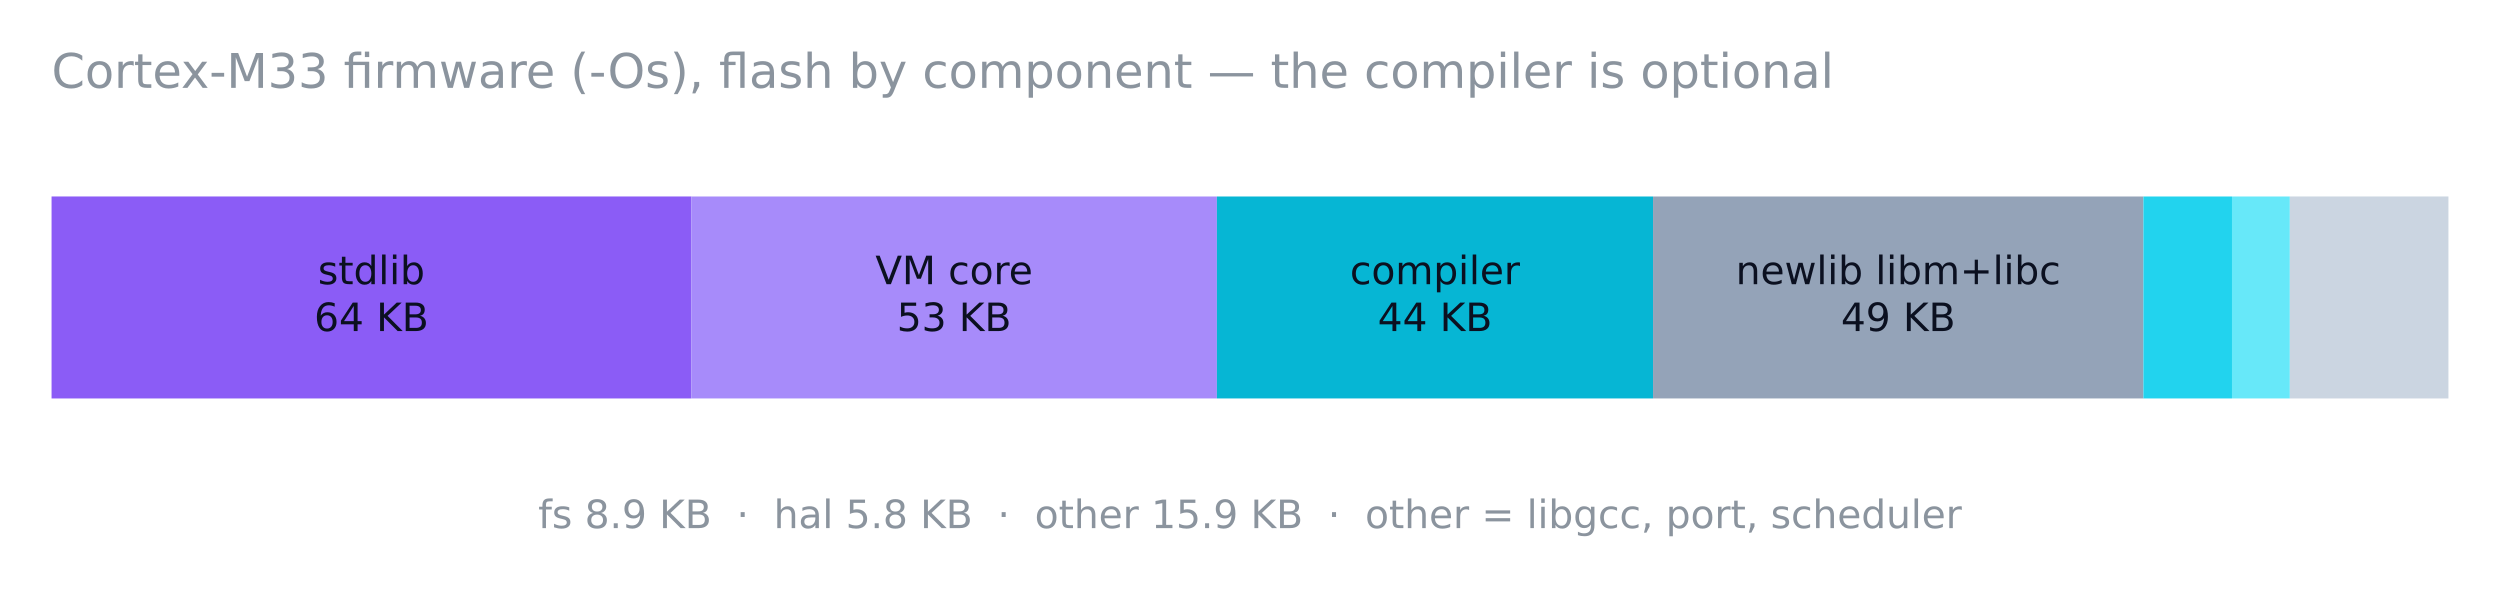
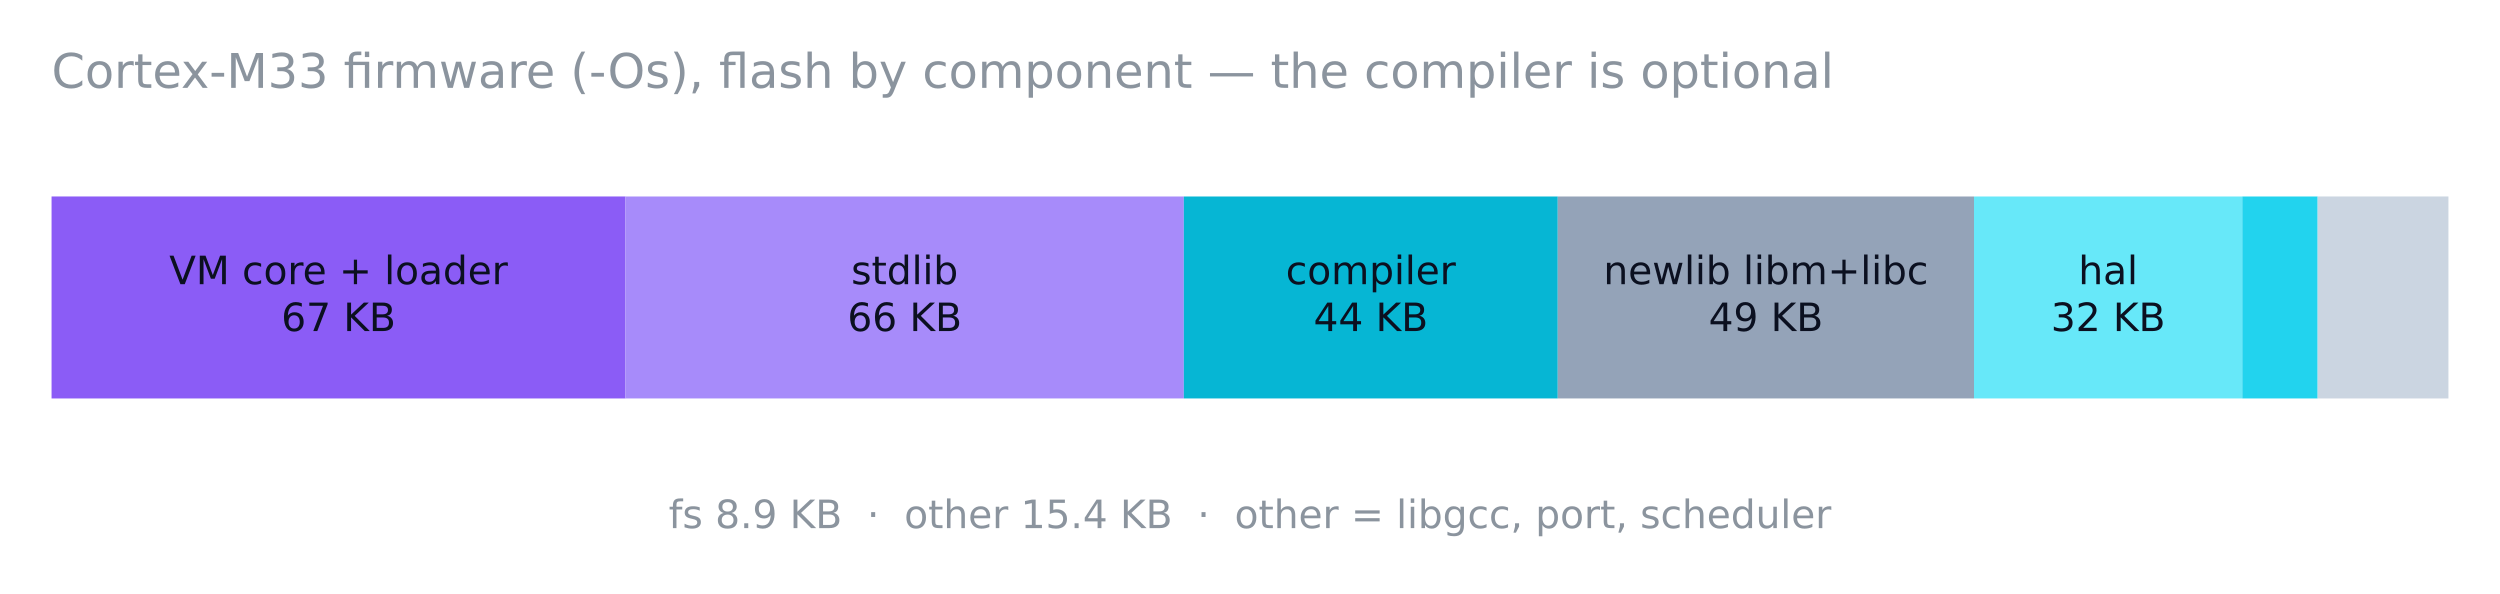
<svg xmlns="http://www.w3.org/2000/svg" xmlns:xlink="http://www.w3.org/1999/xlink" width="576pt" height="136.8pt" viewBox="0 0 576 136.8" version="1.1">
  <defs>
    <style type="text/css">*{stroke-linejoin: round; stroke-linecap: butt}</style>
  </defs>
  <g id="figure_1">
    <g id="patch_1">
      <path d="M 0 136.8  L 576 136.8  L 576 0  L 0 0  L 0 136.8  z " style="fill: none" />
    </g>
    <g id="axes_1">
      <g id="patch_2">
        <path d="M 11.88 110.838  L 564.12 110.838  L 564.12 26.237  L 11.88 26.237  L 11.88 110.838  z " style="fill: none" />
      </g>
      <g id="patch_3">
-         <path d="M 11.88 91.803  L 159.266 91.803  L 159.266 45.273  L 11.88 45.273  z " clip-path="url(#p4c2d3349c6)" style="fill: #8b5cf6" />
+         <path d="M 11.88 91.803  L 144.115 91.803  L 144.115 45.273  L 11.88 45.273  z " clip-path="url(#p2197cba59b)" style="fill: #8b5cf6" />
      </g>
      <g id="patch_4">
-         <path d="M 159.266 91.803  L 280.374 91.803  L 280.374 45.273  L 159.266 45.273  z " clip-path="url(#p4c2d3349c6)" style="fill: #a78bfa" />
+         <path d="M 144.115 91.803  L 272.755 91.803  L 272.755 45.273  L 144.115 45.273  z " clip-path="url(#p2197cba59b)" style="fill: #a78bfa" />
      </g>
      <g id="patch_5">
-         <path d="M 280.374 91.803  L 380.858 91.803  L 380.858 45.273  L 280.374 45.273  z " clip-path="url(#p4c2d3349c6)" style="fill: #06b6d4" />
+         <path d="M 272.755 91.803  L 358.911 91.803  L 358.911 45.273  L 272.755 45.273  z " clip-path="url(#p2197cba59b)" style="fill: #06b6d4" />
      </g>
      <g id="patch_6">
-         <path d="M 380.858 91.803  L 493.838 91.803  L 493.838 45.273  L 380.858 45.273  z " clip-path="url(#p4c2d3349c6)" style="fill: #94a3b8" />
+         <path d="M 358.911 91.803  L 454.809 91.803  L 454.809 45.273  L 358.911 45.273  z " clip-path="url(#p2197cba59b)" style="fill: #94a3b8" />
      </g>
      <g id="patch_7">
-         <path d="M 493.838 91.803  L 514.25 91.803  L 514.25 45.273  L 493.838 45.273  z " clip-path="url(#p4c2d3349c6)" style="fill: #22d3ee" />
+         <path d="M 454.809 91.803  L 516.621 91.803  L 516.621 45.273  L 454.809 45.273  z " clip-path="url(#p2197cba59b)" style="fill: #67e8f9" />
      </g>
      <g id="patch_8">
-         <path d="M 514.25 91.803  L 527.582 91.803  L 527.582 45.273  L 514.25 45.273  z " clip-path="url(#p4c2d3349c6)" style="fill: #67e8f9" />
+         <path d="M 516.621 91.803  L 533.988 91.803  L 533.988 45.273  L 516.621 45.273  z " clip-path="url(#p2197cba59b)" style="fill: #22d3ee" />
      </g>
      <g id="patch_9">
-         <path d="M 527.582 91.803  L 564.12 91.803  L 564.12 45.273  L 527.582 45.273  z " clip-path="url(#p4c2d3349c6)" style="fill: #cbd5e1" />
+         <path d="M 533.988 91.803  L 564.12 91.803  L 564.12 45.273  L 533.988 45.273  z " clip-path="url(#p2197cba59b)" style="fill: #cbd5e1" />
      </g>
      <g id="matplotlib.axis_1">
        <g id="text_1">
-           <g style="fill: #8b949e" transform="translate(123.9989 121.6765) scale(0.09 -0.09)">
+           <g style="fill: #8b949e" transform="translate(154.0645 121.6765) scale(0.09 -0.09)">
            <defs>
              <path id="DejaVuSans-49" d="M 2375 4863  L 2375 4384  L 1825 4384  Q 1516 4384 1395 4259  Q 1275 4134 1275 3809  L 1275 3500  L 2222 3500  L 2222 3053  L 1275 3053  L 1275 0  L 697 0  L 697 3053  L 147 3053  L 147 3500  L 697 3500  L 697 3744  Q 697 4328 969 4595  Q 1241 4863 1831 4863  L 2375 4863  z " transform="scale(0.015625)" />
              <path id="DejaVuSans-56" d="M 2834 3397  L 2834 2853  Q 2591 2978 2328 3040  Q 2066 3103 1784 3103  Q 1356 3103 1142 2972  Q 928 2841 928 2578  Q 928 2378 1081 2264  Q 1234 2150 1697 2047  L 1894 2003  Q 2506 1872 2764 1633  Q 3022 1394 3022 966  Q 3022 478 2636 193  Q 2250 -91 1575 -91  Q 1294 -91 989 -36  Q 684 19 347 128  L 347 722  Q 666 556 975 473  Q 1284 391 1588 391  Q 1994 391 2212 530  Q 2431 669 2431 922  Q 2431 1156 2273 1281  Q 2116 1406 1581 1522  L 1381 1569  Q 847 1681 609 1914  Q 372 2147 372 2553  Q 372 3047 722 3315  Q 1072 3584 1716 3584  Q 2034 3584 2315 3537  Q 2597 3491 2834 3397  z " transform="scale(0.015625)" />
              <path id="DejaVuSans-3" transform="scale(0.015625)" />
              <path id="DejaVuSans-1b" d="M 2034 2216  Q 1584 2216 1326 1975  Q 1069 1734 1069 1313  Q 1069 891 1326 650  Q 1584 409 2034 409  Q 2484 409 2743 651  Q 3003 894 3003 1313  Q 3003 1734 2745 1975  Q 2488 2216 2034 2216  z M 1403 2484  Q 997 2584 770 2862  Q 544 3141 544 3541  Q 544 4100 942 4425  Q 1341 4750 2034 4750  Q 2731 4750 3128 4425  Q 3525 4100 3525 3541  Q 3525 3141 3298 2862  Q 3072 2584 2669 2484  Q 3125 2378 3379 2068  Q 3634 1759 3634 1313  Q 3634 634 3220 271  Q 2806 -91 2034 -91  Q 1263 -91 848 271  Q 434 634 434 1313  Q 434 1759 690 2068  Q 947 2378 1403 2484  z M 1172 3481  Q 1172 3119 1398 2916  Q 1625 2713 2034 2713  Q 2441 2713 2670 2916  Q 2900 3119 2900 3481  Q 2900 3844 2670 4047  Q 2441 4250 2034 4250  Q 1625 4250 1398 4047  Q 1172 3844 1172 3481  z " transform="scale(0.015625)" />
              <path id="DejaVuSans-11" d="M 684 794  L 1344 794  L 1344 0  L 684 0  L 684 794  z " transform="scale(0.015625)" />
              <path id="DejaVuSans-1c" d="M 703 97  L 703 672  Q 941 559 1184 500  Q 1428 441 1663 441  Q 2288 441 2617 861  Q 2947 1281 2994 2138  Q 2813 1869 2534 1725  Q 2256 1581 1919 1581  Q 1219 1581 811 2004  Q 403 2428 403 3163  Q 403 3881 828 4315  Q 1253 4750 1959 4750  Q 2769 4750 3195 4129  Q 3622 3509 3622 2328  Q 3622 1225 3098 567  Q 2575 -91 1691 -91  Q 1453 -91 1209 -44  Q 966 3 703 97  z M 1959 2075  Q 2384 2075 2632 2365  Q 2881 2656 2881 3163  Q 2881 3666 2632 3958  Q 2384 4250 1959 4250  Q 1534 4250 1286 3958  Q 1038 3666 1038 3163  Q 1038 2656 1286 2365  Q 1534 2075 1959 2075  z " transform="scale(0.015625)" />
              <path id="DejaVuSans-2e" d="M 628 4666  L 1259 4666  L 1259 2694  L 3353 4666  L 4166 4666  L 1850 2491  L 4331 0  L 3500 0  L 1259 2247  L 1259 0  L 628 0  L 628 4666  z " transform="scale(0.015625)" />
              <path id="DejaVuSans-25" d="M 1259 2228  L 1259 519  L 2272 519  Q 2781 519 3026 730  Q 3272 941 3272 1375  Q 3272 1813 3026 2020  Q 2781 2228 2272 2228  L 1259 2228  z M 1259 4147  L 1259 2741  L 2194 2741  Q 2656 2741 2882 2914  Q 3109 3088 3109 3444  Q 3109 3797 2882 3972  Q 2656 4147 2194 4147  L 1259 4147  z M 628 4666  L 2241 4666  Q 2963 4666 3353 4366  Q 3744 4066 3744 3513  Q 3744 3084 3544 2831  Q 3344 2578 2956 2516  Q 3422 2416 3680 2098  Q 3938 1781 3938 1306  Q 3938 681 3513 340  Q 3088 0 2303 0  L 628 0  L 628 4666  z " transform="scale(0.015625)" />
              <path id="DejaVuSans-79" d="M 684 2619  L 1344 2619  L 1344 1825  L 684 1825  L 684 2619  z " transform="scale(0.015625)" />
-               <path id="DejaVuSans-4b" d="M 3513 2113  L 3513 0  L 2938 0  L 2938 2094  Q 2938 2591 2744 2837  Q 2550 3084 2163 3084  Q 1697 3084 1428 2787  Q 1159 2491 1159 1978  L 1159 0  L 581 0  L 581 4863  L 1159 4863  L 1159 2956  Q 1366 3272 1645 3428  Q 1925 3584 2291 3584  Q 2894 3584 3203 3211  Q 3513 2838 3513 2113  z " transform="scale(0.015625)" />
-               <path id="DejaVuSans-44" d="M 2194 1759  Q 1497 1759 1228 1600  Q 959 1441 959 1056  Q 959 750 1161 570  Q 1363 391 1709 391  Q 2188 391 2477 730  Q 2766 1069 2766 1631  L 2766 1759  L 2194 1759  z M 3341 1997  L 3341 0  L 2766 0  L 2766 531  Q 2569 213 2275 61  Q 1981 -91 1556 -91  Q 1019 -91 701 211  Q 384 513 384 1019  Q 384 1609 779 1909  Q 1175 2209 1959 2209  L 2766 2209  L 2766 2266  Q 2766 2663 2505 2880  Q 2244 3097 1772 3097  Q 1472 3097 1187 3025  Q 903 2953 641 2809  L 641 3341  Q 956 3463 1253 3523  Q 1550 3584 1831 3584  Q 2591 3584 2966 3190  Q 3341 2797 3341 1997  z " transform="scale(0.015625)" />
-               <path id="DejaVuSans-4f" d="M 603 4863  L 1178 4863  L 1178 0  L 603 0  L 603 4863  z " transform="scale(0.015625)" />
-               <path id="DejaVuSans-18" d="M 691 4666  L 3169 4666  L 3169 4134  L 1269 4134  L 1269 2991  Q 1406 3038 1543 3061  Q 1681 3084 1819 3084  Q 2600 3084 3056 2656  Q 3513 2228 3513 1497  Q 3513 744 3044 326  Q 2575 -91 1722 -91  Q 1428 -91 1123 -41  Q 819 9 494 109  L 494 744  Q 775 591 1075 516  Q 1375 441 1709 441  Q 2250 441 2565 725  Q 2881 1009 2881 1497  Q 2881 1984 2565 2268  Q 2250 2553 1709 2553  Q 1456 2553 1204 2497  Q 953 2441 691 2322  L 691 4666  z " transform="scale(0.015625)" />
              <path id="DejaVuSans-52" d="M 1959 3097  Q 1497 3097 1228 2736  Q 959 2375 959 1747  Q 959 1119 1226 758  Q 1494 397 1959 397  Q 2419 397 2687 759  Q 2956 1122 2956 1747  Q 2956 2369 2687 2733  Q 2419 3097 1959 3097  z M 1959 3584  Q 2709 3584 3137 3096  Q 3566 2609 3566 1747  Q 3566 888 3137 398  Q 2709 -91 1959 -91  Q 1206 -91 779 398  Q 353 888 353 1747  Q 353 2609 779 3096  Q 1206 3584 1959 3584  z " transform="scale(0.015625)" />
              <path id="DejaVuSans-57" d="M 1172 4494  L 1172 3500  L 2356 3500  L 2356 3053  L 1172 3053  L 1172 1153  Q 1172 725 1289 603  Q 1406 481 1766 481  L 2356 481  L 2356 0  L 1766 0  Q 1100 0 847 248  Q 594 497 594 1153  L 594 3053  L 172 3053  L 172 3500  L 594 3500  L 594 4494  L 1172 4494  z " transform="scale(0.015625)" />
+               <path id="DejaVuSans-4b" d="M 3513 2113  L 3513 0  L 2938 0  L 2938 2094  Q 2938 2591 2744 2837  Q 2550 3084 2163 3084  Q 1697 3084 1428 2787  Q 1159 2491 1159 1978  L 1159 0  L 581 0  L 581 4863  L 1159 4863  L 1159 2956  Q 1366 3272 1645 3428  Q 1925 3584 2291 3584  Q 2894 3584 3203 3211  Q 3513 2838 3513 2113  z " transform="scale(0.015625)" />
              <path id="DejaVuSans-48" d="M 3597 1894  L 3597 1613  L 953 1613  Q 991 1019 1311 708  Q 1631 397 2203 397  Q 2534 397 2845 478  Q 3156 559 3463 722  L 3463 178  Q 3153 47 2828 -22  Q 2503 -91 2169 -91  Q 1331 -91 842 396  Q 353 884 353 1716  Q 353 2575 817 3079  Q 1281 3584 2069 3584  Q 2775 3584 3186 3129  Q 3597 2675 3597 1894  z M 3022 2063  Q 3016 2534 2758 2815  Q 2500 3097 2075 3097  Q 1594 3097 1305 2825  Q 1016 2553 972 2059  L 3022 2063  z " transform="scale(0.015625)" />
              <path id="DejaVuSans-55" d="M 2631 2963  Q 2534 3019 2420 3045  Q 2306 3072 2169 3072  Q 1681 3072 1420 2755  Q 1159 2438 1159 1844  L 1159 0  L 581 0  L 581 3500  L 1159 3500  L 1159 2956  Q 1341 3275 1631 3429  Q 1922 3584 2338 3584  Q 2397 3584 2469 3576  Q 2541 3569 2628 3553  L 2631 2963  z " transform="scale(0.015625)" />
              <path id="DejaVuSans-14" d="M 794 531  L 1825 531  L 1825 4091  L 703 3866  L 703 4441  L 1819 4666  L 2450 4666  L 2450 531  L 3481 531  L 3481 0  L 794 0  L 794 531  z " transform="scale(0.015625)" />
+               <path id="DejaVuSans-18" d="M 691 4666  L 3169 4666  L 3169 4134  L 1269 4134  L 1269 2991  Q 1406 3038 1543 3061  Q 1681 3084 1819 3084  Q 2600 3084 3056 2656  Q 3513 2228 3513 1497  Q 3513 744 3044 326  Q 2575 -91 1722 -91  Q 1428 -91 1123 -41  Q 819 9 494 109  L 494 744  Q 775 591 1075 516  Q 1375 441 1709 441  Q 2250 441 2565 725  Q 2881 1009 2881 1497  Q 2881 1984 2565 2268  Q 2250 2553 1709 2553  Q 1456 2553 1204 2497  Q 953 2441 691 2322  L 691 4666  z " transform="scale(0.015625)" />
+               <path id="DejaVuSans-17" d="M 2419 4116  L 825 1625  L 2419 1625  L 2419 4116  z M 2253 4666  L 3047 4666  L 3047 1625  L 3713 1625  L 3713 1100  L 3047 1100  L 3047 0  L 2419 0  L 2419 1100  L 313 1100  L 313 1709  L 2253 4666  z " transform="scale(0.015625)" />
              <path id="DejaVuSans-20" d="M 678 2906  L 4684 2906  L 4684 2381  L 678 2381  L 678 2906  z M 678 1631  L 4684 1631  L 4684 1100  L 678 1100  L 678 1631  z " transform="scale(0.015625)" />
+               <path id="DejaVuSans-4f" d="M 603 4863  L 1178 4863  L 1178 0  L 603 0  L 603 4863  z " transform="scale(0.015625)" />
              <path id="DejaVuSans-4c" d="M 603 3500  L 1178 3500  L 1178 0  L 603 0  L 603 3500  z M 603 4863  L 1178 4863  L 1178 4134  L 603 4134  L 603 4863  z " transform="scale(0.015625)" />
              <path id="DejaVuSans-45" d="M 3116 1747  Q 3116 2381 2855 2742  Q 2594 3103 2138 3103  Q 1681 3103 1420 2742  Q 1159 2381 1159 1747  Q 1159 1113 1420 752  Q 1681 391 2138 391  Q 2594 391 2855 752  Q 3116 1113 3116 1747  z M 1159 2969  Q 1341 3281 1617 3432  Q 1894 3584 2278 3584  Q 2916 3584 3314 3078  Q 3713 2572 3713 1747  Q 3713 922 3314 415  Q 2916 -91 2278 -91  Q 1894 -91 1617 61  Q 1341 213 1159 525  L 1159 0  L 581 0  L 581 4863  L 1159 4863  L 1159 2969  z " transform="scale(0.015625)" />
              <path id="DejaVuSans-4a" d="M 2906 1791  Q 2906 2416 2648 2759  Q 2391 3103 1925 3103  Q 1463 3103 1205 2759  Q 947 2416 947 1791  Q 947 1169 1205 825  Q 1463 481 1925 481  Q 2391 481 2648 825  Q 2906 1169 2906 1791  z M 3481 434  Q 3481 -459 3084 -895  Q 2688 -1331 1869 -1331  Q 1566 -1331 1297 -1286  Q 1028 -1241 775 -1147  L 775 -588  Q 1028 -725 1275 -790  Q 1522 -856 1778 -856  Q 2344 -856 2625 -561  Q 2906 -266 2906 331  L 2906 616  Q 2728 306 2450 153  Q 2172 0 1784 0  Q 1141 0 747 490  Q 353 981 353 1791  Q 353 2603 747 3093  Q 1141 3584 1784 3584  Q 2172 3584 2450 3431  Q 2728 3278 2906 2969  L 2906 3500  L 3481 3500  L 3481 434  z " transform="scale(0.015625)" />
              <path id="DejaVuSans-46" d="M 3122 3366  L 3122 2828  Q 2878 2963 2633 3030  Q 2388 3097 2138 3097  Q 1578 3097 1268 2742  Q 959 2388 959 1747  Q 959 1106 1268 751  Q 1578 397 2138 397  Q 2388 397 2633 464  Q 2878 531 3122 666  L 3122 134  Q 2881 22 2623 -34  Q 2366 -91 2075 -91  Q 1284 -91 818 406  Q 353 903 353 1747  Q 353 2603 823 3093  Q 1294 3584 2113 3584  Q 2378 3584 2631 3529  Q 2884 3475 3122 3366  z " transform="scale(0.015625)" />
              <path id="DejaVuSans-f" d="M 750 794  L 1409 794  L 1409 256  L 897 -744  L 494 -744  L 750 256  L 750 794  z " transform="scale(0.015625)" />
              <path id="DejaVuSans-53" d="M 1159 525  L 1159 -1331  L 581 -1331  L 581 3500  L 1159 3500  L 1159 2969  Q 1341 3281 1617 3432  Q 1894 3584 2278 3584  Q 2916 3584 3314 3078  Q 3713 2572 3713 1747  Q 3713 922 3314 415  Q 2916 -91 2278 -91  Q 1894 -91 1617 61  Q 1341 213 1159 525  z M 3116 1747  Q 3116 2381 2855 2742  Q 2594 3103 2138 3103  Q 1681 3103 1420 2742  Q 1159 2381 1159 1747  Q 1159 1113 1420 752  Q 1681 391 2138 391  Q 2594 391 2855 752  Q 3116 1113 3116 1747  z " transform="scale(0.015625)" />
              <path id="DejaVuSans-47" d="M 2906 2969  L 2906 4863  L 3481 4863  L 3481 0  L 2906 0  L 2906 525  Q 2725 213 2448 61  Q 2172 -91 1784 -91  Q 1150 -91 751 415  Q 353 922 353 1747  Q 353 2572 751 3078  Q 1150 3584 1784 3584  Q 2172 3584 2448 3432  Q 2725 3281 2906 2969  z M 947 1747  Q 947 1113 1208 752  Q 1469 391 1925 391  Q 2381 391 2643 752  Q 2906 1113 2906 1747  Q 2906 2381 2643 2742  Q 2381 3103 1925 3103  Q 1469 3103 1208 2742  Q 947 2381 947 1747  z " transform="scale(0.015625)" />
              <path id="DejaVuSans-58" d="M 544 1381  L 544 3500  L 1119 3500  L 1119 1403  Q 1119 906 1312 657  Q 1506 409 1894 409  Q 2359 409 2629 706  Q 2900 1003 2900 1516  L 2900 3500  L 3475 3500  L 3475 0  L 2900 0  L 2900 538  Q 2691 219 2414 64  Q 2138 -91 1772 -91  Q 1169 -91 856 284  Q 544 659 544 1381  z M 1991 3584  L 1991 3584  z " transform="scale(0.015625)" />
            </defs>
            <use xlink:href="#DejaVuSans-49" />
            <use xlink:href="#DejaVuSans-56" transform="translate(35.20312 0)" />
            <use xlink:href="#DejaVuSans-3" transform="translate(87.29688 0)" />
            <use xlink:href="#DejaVuSans-1b" transform="translate(119.0781 0)" />
            <use xlink:href="#DejaVuSans-11" transform="translate(182.7031 0)" />
            <use xlink:href="#DejaVuSans-1c" transform="translate(214.4844 0)" />
            <use xlink:href="#DejaVuSans-3" transform="translate(278.1094 0)" />
            <use xlink:href="#DejaVuSans-2e" transform="translate(309.8906 0)" />
            <use xlink:href="#DejaVuSans-25" transform="translate(375.4688 0)" />
            <use xlink:href="#DejaVuSans-3" transform="translate(444.0781 0)" />
            <use xlink:href="#DejaVuSans-3" transform="translate(475.8594 0)" />
            <use xlink:href="#DejaVuSans-79" transform="translate(507.6406 0)" />
            <use xlink:href="#DejaVuSans-3" transform="translate(539.4219 0)" />
            <use xlink:href="#DejaVuSans-3" transform="translate(571.2031 0)" />
-             <use xlink:href="#DejaVuSans-4b" transform="translate(602.9844 0)" />
-             <use xlink:href="#DejaVuSans-44" transform="translate(666.3594 0)" />
-             <use xlink:href="#DejaVuSans-4f" transform="translate(727.6406 0)" />
-             <use xlink:href="#DejaVuSans-3" transform="translate(755.4219 0)" />
-             <use xlink:href="#DejaVuSans-18" transform="translate(787.2031 0)" />
-             <use xlink:href="#DejaVuSans-11" transform="translate(850.8281 0)" />
-             <use xlink:href="#DejaVuSans-1b" transform="translate(882.6094 0)" />
-             <use xlink:href="#DejaVuSans-3" transform="translate(946.2344 0)" />
-             <use xlink:href="#DejaVuSans-2e" transform="translate(978.0156 0)" />
-             <use xlink:href="#DejaVuSans-25" transform="translate(1043.594 0)" />
-             <use xlink:href="#DejaVuSans-3" transform="translate(1112.203 0)" />
-             <use xlink:href="#DejaVuSans-3" transform="translate(1143.984 0)" />
-             <use xlink:href="#DejaVuSans-79" transform="translate(1175.766 0)" />
-             <use xlink:href="#DejaVuSans-3" transform="translate(1207.547 0)" />
-             <use xlink:href="#DejaVuSans-3" transform="translate(1239.328 0)" />
-             <use xlink:href="#DejaVuSans-52" transform="translate(1271.109 0)" />
-             <use xlink:href="#DejaVuSans-57" transform="translate(1332.297 0)" />
-             <use xlink:href="#DejaVuSans-4b" transform="translate(1371.5 0)" />
-             <use xlink:href="#DejaVuSans-48" transform="translate(1434.875 0)" />
-             <use xlink:href="#DejaVuSans-55" transform="translate(1496.406 0)" />
-             <use xlink:href="#DejaVuSans-3" transform="translate(1537.516 0)" />
-             <use xlink:href="#DejaVuSans-14" transform="translate(1569.297 0)" />
-             <use xlink:href="#DejaVuSans-18" transform="translate(1632.922 0)" />
-             <use xlink:href="#DejaVuSans-11" transform="translate(1696.547 0)" />
-             <use xlink:href="#DejaVuSans-1c" transform="translate(1728.328 0)" />
-             <use xlink:href="#DejaVuSans-3" transform="translate(1791.953 0)" />
-             <use xlink:href="#DejaVuSans-2e" transform="translate(1823.734 0)" />
-             <use xlink:href="#DejaVuSans-25" transform="translate(1889.312 0)" />
-             <use xlink:href="#DejaVuSans-3" transform="translate(1957.922 0)" />
-             <use xlink:href="#DejaVuSans-3" transform="translate(1989.703 0)" />
-             <use xlink:href="#DejaVuSans-79" transform="translate(2021.484 0)" />
-             <use xlink:href="#DejaVuSans-3" transform="translate(2053.266 0)" />
-             <use xlink:href="#DejaVuSans-3" transform="translate(2085.047 0)" />
-             <use xlink:href="#DejaVuSans-52" transform="translate(2116.828 0)" />
-             <use xlink:href="#DejaVuSans-57" transform="translate(2178.016 0)" />
-             <use xlink:href="#DejaVuSans-4b" transform="translate(2217.219 0)" />
-             <use xlink:href="#DejaVuSans-48" transform="translate(2280.594 0)" />
-             <use xlink:href="#DejaVuSans-55" transform="translate(2342.125 0)" />
-             <use xlink:href="#DejaVuSans-3" transform="translate(2383.234 0)" />
-             <use xlink:href="#DejaVuSans-20" transform="translate(2415.016 0)" />
-             <use xlink:href="#DejaVuSans-3" transform="translate(2498.812 0)" />
-             <use xlink:href="#DejaVuSans-4f" transform="translate(2530.594 0)" />
-             <use xlink:href="#DejaVuSans-4c" transform="translate(2558.375 0)" />
-             <use xlink:href="#DejaVuSans-45" transform="translate(2586.156 0)" />
-             <use xlink:href="#DejaVuSans-4a" transform="translate(2649.641 0)" />
-             <use xlink:href="#DejaVuSans-46" transform="translate(2713.125 0)" />
-             <use xlink:href="#DejaVuSans-46" transform="translate(2768.109 0)" />
-             <use xlink:href="#DejaVuSans-f" transform="translate(2823.094 0)" />
-             <use xlink:href="#DejaVuSans-3" transform="translate(2854.875 0)" />
-             <use xlink:href="#DejaVuSans-53" transform="translate(2886.656 0)" />
-             <use xlink:href="#DejaVuSans-52" transform="translate(2950.141 0)" />
-             <use xlink:href="#DejaVuSans-55" transform="translate(3011.328 0)" />
-             <use xlink:href="#DejaVuSans-57" transform="translate(3052.438 0)" />
-             <use xlink:href="#DejaVuSans-f" transform="translate(3091.641 0)" />
-             <use xlink:href="#DejaVuSans-3" transform="translate(3123.422 0)" />
-             <use xlink:href="#DejaVuSans-56" transform="translate(3155.203 0)" />
-             <use xlink:href="#DejaVuSans-46" transform="translate(3207.297 0)" />
-             <use xlink:href="#DejaVuSans-4b" transform="translate(3262.281 0)" />
-             <use xlink:href="#DejaVuSans-48" transform="translate(3325.656 0)" />
-             <use xlink:href="#DejaVuSans-47" transform="translate(3387.188 0)" />
-             <use xlink:href="#DejaVuSans-58" transform="translate(3450.672 0)" />
-             <use xlink:href="#DejaVuSans-4f" transform="translate(3514.047 0)" />
-             <use xlink:href="#DejaVuSans-48" transform="translate(3541.828 0)" />
-             <use xlink:href="#DejaVuSans-55" transform="translate(3603.359 0)" />
+             <use xlink:href="#DejaVuSans-52" transform="translate(602.9844 0)" />
+             <use xlink:href="#DejaVuSans-57" transform="translate(664.1719 0)" />
+             <use xlink:href="#DejaVuSans-4b" transform="translate(703.375 0)" />
+             <use xlink:href="#DejaVuSans-48" transform="translate(766.75 0)" />
+             <use xlink:href="#DejaVuSans-55" transform="translate(828.2812 0)" />
+             <use xlink:href="#DejaVuSans-3" transform="translate(869.3906 0)" />
+             <use xlink:href="#DejaVuSans-14" transform="translate(901.1719 0)" />
+             <use xlink:href="#DejaVuSans-18" transform="translate(964.7969 0)" />
+             <use xlink:href="#DejaVuSans-11" transform="translate(1028.422 0)" />
+             <use xlink:href="#DejaVuSans-17" transform="translate(1060.203 0)" />
+             <use xlink:href="#DejaVuSans-3" transform="translate(1123.828 0)" />
+             <use xlink:href="#DejaVuSans-2e" transform="translate(1155.609 0)" />
+             <use xlink:href="#DejaVuSans-25" transform="translate(1221.188 0)" />
+             <use xlink:href="#DejaVuSans-3" transform="translate(1289.797 0)" />
+             <use xlink:href="#DejaVuSans-3" transform="translate(1321.578 0)" />
+             <use xlink:href="#DejaVuSans-79" transform="translate(1353.359 0)" />
+             <use xlink:href="#DejaVuSans-3" transform="translate(1385.141 0)" />
+             <use xlink:href="#DejaVuSans-3" transform="translate(1416.922 0)" />
+             <use xlink:href="#DejaVuSans-52" transform="translate(1448.703 0)" />
+             <use xlink:href="#DejaVuSans-57" transform="translate(1509.891 0)" />
+             <use xlink:href="#DejaVuSans-4b" transform="translate(1549.094 0)" />
+             <use xlink:href="#DejaVuSans-48" transform="translate(1612.469 0)" />
+             <use xlink:href="#DejaVuSans-55" transform="translate(1674 0)" />
+             <use xlink:href="#DejaVuSans-3" transform="translate(1715.109 0)" />
+             <use xlink:href="#DejaVuSans-20" transform="translate(1746.891 0)" />
+             <use xlink:href="#DejaVuSans-3" transform="translate(1830.688 0)" />
+             <use xlink:href="#DejaVuSans-4f" transform="translate(1862.469 0)" />
+             <use xlink:href="#DejaVuSans-4c" transform="translate(1890.25 0)" />
+             <use xlink:href="#DejaVuSans-45" transform="translate(1918.031 0)" />
+             <use xlink:href="#DejaVuSans-4a" transform="translate(1981.516 0)" />
+             <use xlink:href="#DejaVuSans-46" transform="translate(2045 0)" />
+             <use xlink:href="#DejaVuSans-46" transform="translate(2099.984 0)" />
+             <use xlink:href="#DejaVuSans-f" transform="translate(2154.969 0)" />
+             <use xlink:href="#DejaVuSans-3" transform="translate(2186.75 0)" />
+             <use xlink:href="#DejaVuSans-53" transform="translate(2218.531 0)" />
+             <use xlink:href="#DejaVuSans-52" transform="translate(2282.016 0)" />
+             <use xlink:href="#DejaVuSans-55" transform="translate(2343.203 0)" />
+             <use xlink:href="#DejaVuSans-57" transform="translate(2384.312 0)" />
+             <use xlink:href="#DejaVuSans-f" transform="translate(2423.516 0)" />
+             <use xlink:href="#DejaVuSans-3" transform="translate(2455.297 0)" />
+             <use xlink:href="#DejaVuSans-56" transform="translate(2487.078 0)" />
+             <use xlink:href="#DejaVuSans-46" transform="translate(2539.172 0)" />
+             <use xlink:href="#DejaVuSans-4b" transform="translate(2594.156 0)" />
+             <use xlink:href="#DejaVuSans-48" transform="translate(2657.531 0)" />
+             <use xlink:href="#DejaVuSans-47" transform="translate(2719.062 0)" />
+             <use xlink:href="#DejaVuSans-58" transform="translate(2782.547 0)" />
+             <use xlink:href="#DejaVuSans-4f" transform="translate(2845.922 0)" />
+             <use xlink:href="#DejaVuSans-48" transform="translate(2873.703 0)" />
+             <use xlink:href="#DejaVuSans-55" transform="translate(2935.234 0)" />
          </g>
        </g>
      </g>
      <g id="matplotlib.axis_2" />
      <g id="text_2">
-         <g style="fill: #0b1020" transform="translate(73.25064 65.47502) scale(0.09 -0.09)">
-           <use xlink:href="#DejaVuSans-56" />
-           <use xlink:href="#DejaVuSans-57" transform="translate(52.09375 0)" />
-           <use xlink:href="#DejaVuSans-47" transform="translate(91.29688 0)" />
-           <use xlink:href="#DejaVuSans-4f" transform="translate(154.7812 0)" />
-           <use xlink:href="#DejaVuSans-4c" transform="translate(182.5625 0)" />
-           <use xlink:href="#DejaVuSans-45" transform="translate(210.3438 0)" />
-         </g>
-         <g style="fill: #0b1020" transform="translate(72.37806 76.27678) scale(0.09 -0.09)">
-           <defs>
-             <path id="DejaVuSans-19" d="M 2113 2584  Q 1688 2584 1439 2293  Q 1191 2003 1191 1497  Q 1191 994 1439 701  Q 1688 409 2113 409  Q 2538 409 2786 701  Q 3034 994 3034 1497  Q 3034 2003 2786 2293  Q 2538 2584 2113 2584  z M 3366 4563  L 3366 3988  Q 3128 4100 2886 4159  Q 2644 4219 2406 4219  Q 1781 4219 1451 3797  Q 1122 3375 1075 2522  Q 1259 2794 1537 2939  Q 1816 3084 2150 3084  Q 2853 3084 3261 2657  Q 3669 2231 3669 1497  Q 3669 778 3244 343  Q 2819 -91 2113 -91  Q 1303 -91 875 529  Q 447 1150 447 2328  Q 447 3434 972 4092  Q 1497 4750 2381 4750  Q 2619 4750 2861 4703  Q 3103 4656 3366 4563  z " transform="scale(0.015625)" />
-             <path id="DejaVuSans-17" d="M 2419 4116  L 825 1625  L 2419 1625  L 2419 4116  z M 2253 4666  L 3047 4666  L 3047 1625  L 3713 1625  L 3713 1100  L 3047 1100  L 3047 0  L 2419 0  L 2419 1100  L 313 1100  L 313 1709  L 2253 4666  z " transform="scale(0.015625)" />
-           </defs>
-           <use xlink:href="#DejaVuSans-19" />
-           <use xlink:href="#DejaVuSans-17" transform="translate(63.625 0)" />
-           <use xlink:href="#DejaVuSans-3" transform="translate(127.25 0)" />
-           <use xlink:href="#DejaVuSans-2e" transform="translate(159.0312 0)" />
-           <use xlink:href="#DejaVuSans-25" transform="translate(224.6094 0)" />
-         </g>
-       </g>
-       <g id="text_3">
-         <g style="fill: #0b1020" transform="translate(201.6815 65.47467) scale(0.09 -0.09)">
+         <g style="fill: #0b1020" transform="translate(38.99099 65.47502) scale(0.09 -0.09)">
          <defs>
            <path id="DejaVuSans-39" d="M 1831 0  L 50 4666  L 709 4666  L 2188 738  L 3669 4666  L 4325 4666  L 2547 0  L 1831 0  z " transform="scale(0.015625)" />
            <path id="DejaVuSans-30" d="M 628 4666  L 1569 4666  L 2759 1491  L 3956 4666  L 4897 4666  L 4897 0  L 4281 0  L 4281 4097  L 3078 897  L 2444 897  L 1241 4097  L 1241 0  L 628 0  L 628 4666  z " transform="scale(0.015625)" />
+             <path id="DejaVuSans-e" d="M 2944 4013  L 2944 2272  L 4684 2272  L 4684 1741  L 2944 1741  L 2944 0  L 2419 0  L 2419 1741  L 678 1741  L 678 2272  L 2419 2272  L 2419 4013  L 2944 4013  z " transform="scale(0.015625)" />
+             <path id="DejaVuSans-44" d="M 2194 1759  Q 1497 1759 1228 1600  Q 959 1441 959 1056  Q 959 750 1161 570  Q 1363 391 1709 391  Q 2188 391 2477 730  Q 2766 1069 2766 1631  L 2766 1759  L 2194 1759  z M 3341 1997  L 3341 0  L 2766 0  L 2766 531  Q 2569 213 2275 61  Q 1981 -91 1556 -91  Q 1019 -91 701 211  Q 384 513 384 1019  Q 384 1609 779 1909  Q 1175 2209 1959 2209  L 2766 2209  L 2766 2266  Q 2766 2663 2505 2880  Q 2244 3097 1772 3097  Q 1472 3097 1187 3025  Q 903 2953 641 2809  L 641 3341  Q 956 3463 1253 3523  Q 1550 3584 1831 3584  Q 2591 3584 2966 3190  Q 3341 2797 3341 1997  z " transform="scale(0.015625)" />
          </defs>
          <use xlink:href="#DejaVuSans-39" />
          <use xlink:href="#DejaVuSans-30" transform="translate(68.40625 0)" />
          <use xlink:href="#DejaVuSans-3" transform="translate(154.6875 0)" />
          <use xlink:href="#DejaVuSans-46" transform="translate(186.4688 0)" />
          <use xlink:href="#DejaVuSans-52" transform="translate(241.4531 0)" />
          <use xlink:href="#DejaVuSans-55" transform="translate(302.6406 0)" />
          <use xlink:href="#DejaVuSans-48" transform="translate(341.5469 0)" />
-         </g>
-         <g style="fill: #0b1020" transform="translate(206.6252 76.27643) scale(0.09 -0.09)">
-           <defs>
-             <path id="DejaVuSans-16" d="M 2597 2516  Q 3050 2419 3304 2112  Q 3559 1806 3559 1356  Q 3559 666 3084 287  Q 2609 -91 1734 -91  Q 1441 -91 1130 -33  Q 819 25 488 141  L 488 750  Q 750 597 1062 519  Q 1375 441 1716 441  Q 2309 441 2620 675  Q 2931 909 2931 1356  Q 2931 1769 2642 2001  Q 2353 2234 1838 2234  L 1294 2234  L 1294 2753  L 1863 2753  Q 2328 2753 2575 2939  Q 2822 3125 2822 3475  Q 2822 3834 2567 4026  Q 2313 4219 1838 4219  Q 1578 4219 1281 4162  Q 984 4106 628 3988  L 628 4550  Q 988 4650 1302 4700  Q 1616 4750 1894 4750  Q 2613 4750 3031 4423  Q 3450 4097 3450 3541  Q 3450 3153 3228 2886  Q 3006 2619 2597 2516  z " transform="scale(0.015625)" />
-           </defs>
-           <use xlink:href="#DejaVuSans-18" />
-           <use xlink:href="#DejaVuSans-16" transform="translate(63.625 0)" />
+           <use xlink:href="#DejaVuSans-3" transform="translate(403.0781 0)" />
+           <use xlink:href="#DejaVuSans-e" transform="translate(434.8594 0)" />
+           <use xlink:href="#DejaVuSans-3" transform="translate(518.6562 0)" />
+           <use xlink:href="#DejaVuSans-4f" transform="translate(550.4375 0)" />
+           <use xlink:href="#DejaVuSans-52" transform="translate(578.2188 0)" />
+           <use xlink:href="#DejaVuSans-44" transform="translate(639.4062 0)" />
+           <use xlink:href="#DejaVuSans-47" transform="translate(700.6875 0)" />
+           <use xlink:href="#DejaVuSans-48" transform="translate(764.1719 0)" />
+           <use xlink:href="#DejaVuSans-55" transform="translate(825.7031 0)" />
+         </g>
+         <g style="fill: #0b1020" transform="translate(64.80271 76.27678) scale(0.09 -0.09)">
+           <defs>
+             <path id="DejaVuSans-19" d="M 2113 2584  Q 1688 2584 1439 2293  Q 1191 2003 1191 1497  Q 1191 994 1439 701  Q 1688 409 2113 409  Q 2538 409 2786 701  Q 3034 994 3034 1497  Q 3034 2003 2786 2293  Q 2538 2584 2113 2584  z M 3366 4563  L 3366 3988  Q 3128 4100 2886 4159  Q 2644 4219 2406 4219  Q 1781 4219 1451 3797  Q 1122 3375 1075 2522  Q 1259 2794 1537 2939  Q 1816 3084 2150 3084  Q 2853 3084 3261 2657  Q 3669 2231 3669 1497  Q 3669 778 3244 343  Q 2819 -91 2113 -91  Q 1303 -91 875 529  Q 447 1150 447 2328  Q 447 3434 972 4092  Q 1497 4750 2381 4750  Q 2619 4750 2861 4703  Q 3103 4656 3366 4563  z " transform="scale(0.015625)" />
+             <path id="DejaVuSans-1a" d="M 525 4666  L 3525 4666  L 3525 4397  L 1831 0  L 1172 0  L 2766 4134  L 525 4134  L 525 4666  z " transform="scale(0.015625)" />
+           </defs>
+           <use xlink:href="#DejaVuSans-19" />
+           <use xlink:href="#DejaVuSans-1a" transform="translate(63.625 0)" />
+           <use xlink:href="#DejaVuSans-3" transform="translate(127.25 0)" />
+           <use xlink:href="#DejaVuSans-2e" transform="translate(159.0312 0)" />
+           <use xlink:href="#DejaVuSans-25" transform="translate(224.6094 0)" />
+         </g>
+       </g>
+       <g id="text_3">
+         <g style="fill: #0b1020" transform="translate(196.1127 65.47502) scale(0.09 -0.09)">
+           <use xlink:href="#DejaVuSans-56" />
+           <use xlink:href="#DejaVuSans-57" transform="translate(52.09375 0)" />
+           <use xlink:href="#DejaVuSans-47" transform="translate(91.29688 0)" />
+           <use xlink:href="#DejaVuSans-4f" transform="translate(154.7812 0)" />
+           <use xlink:href="#DejaVuSans-4c" transform="translate(182.5625 0)" />
+           <use xlink:href="#DejaVuSans-45" transform="translate(210.3438 0)" />
+         </g>
+         <g style="fill: #0b1020" transform="translate(195.2401 76.27678) scale(0.09 -0.09)">
+           <use xlink:href="#DejaVuSans-19" />
+           <use xlink:href="#DejaVuSans-19" transform="translate(63.625 0)" />
          <use xlink:href="#DejaVuSans-3" transform="translate(127.25 0)" />
          <use xlink:href="#DejaVuSans-2e" transform="translate(159.0312 0)" />
          <use xlink:href="#DejaVuSans-25" transform="translate(224.6094 0)" />
        </g>
      </g>
      <g id="text_4">
-         <g style="fill: #0b1020" transform="translate(311.0289 65.47502) scale(0.09 -0.09)">
+         <g style="fill: #0b1020" transform="translate(296.2462 65.47502) scale(0.09 -0.09)">
          <defs>
            <path id="DejaVuSans-50" d="M 3328 2828  Q 3544 3216 3844 3400  Q 4144 3584 4550 3584  Q 5097 3584 5394 3201  Q 5691 2819 5691 2113  L 5691 0  L 5113 0  L 5113 2094  Q 5113 2597 4934 2840  Q 4756 3084 4391 3084  Q 3944 3084 3684 2787  Q 3425 2491 3425 1978  L 3425 0  L 2847 0  L 2847 2094  Q 2847 2600 2669 2842  Q 2491 3084 2119 3084  Q 1678 3084 1418 2786  Q 1159 2488 1159 1978  L 1159 0  L 581 0  L 581 3500  L 1159 3500  L 1159 2956  Q 1356 3278 1631 3431  Q 1906 3584 2284 3584  Q 2666 3584 2933 3390  Q 3200 3197 3328 2828  z " transform="scale(0.015625)" />
          </defs>
          <use xlink:href="#DejaVuSans-46" />
          <use xlink:href="#DejaVuSans-52" transform="translate(54.98438 0)" />
          <use xlink:href="#DejaVuSans-50" transform="translate(116.1719 0)" />
          <use xlink:href="#DejaVuSans-53" transform="translate(213.5781 0)" />
          <use xlink:href="#DejaVuSans-4c" transform="translate(277.0625 0)" />
          <use xlink:href="#DejaVuSans-4f" transform="translate(304.8438 0)" />
          <use xlink:href="#DejaVuSans-48" transform="translate(332.625 0)" />
          <use xlink:href="#DejaVuSans-55" transform="translate(394.1562 0)" />
        </g>
-         <g style="fill: #0b1020" transform="translate(317.421 76.27678) scale(0.09 -0.09)">
+         <g style="fill: #0b1020" transform="translate(302.6383 76.27678) scale(0.09 -0.09)">
          <use xlink:href="#DejaVuSans-17" />
          <use xlink:href="#DejaVuSans-17" transform="translate(63.625 0)" />
          <use xlink:href="#DejaVuSans-3" transform="translate(127.25 0)" />
          <use xlink:href="#DejaVuSans-2e" transform="translate(159.0312 0)" />
          <use xlink:href="#DejaVuSans-25" transform="translate(224.6094 0)" />
        </g>
      </g>
      <g id="text_5">
-         <g style="fill: #0b1020" transform="translate(399.9171 65.47502) scale(0.09 -0.09)">
+         <g style="fill: #0b1020" transform="translate(369.4295 65.47502) scale(0.09 -0.09)">
          <defs>
            <path id="DejaVuSans-51" d="M 3513 2113  L 3513 0  L 2938 0  L 2938 2094  Q 2938 2591 2744 2837  Q 2550 3084 2163 3084  Q 1697 3084 1428 2787  Q 1159 2491 1159 1978  L 1159 0  L 581 0  L 581 3500  L 1159 3500  L 1159 2956  Q 1366 3272 1645 3428  Q 1925 3584 2291 3584  Q 2894 3584 3203 3211  Q 3513 2838 3513 2113  z " transform="scale(0.015625)" />
            <path id="DejaVuSans-5a" d="M 269 3500  L 844 3500  L 1563 769  L 2278 3500  L 2956 3500  L 3675 769  L 4391 3500  L 4966 3500  L 4050 0  L 3372 0  L 2619 2869  L 1863 0  L 1184 0  L 269 3500  z " transform="scale(0.015625)" />
-             <path id="DejaVuSans-e" d="M 2944 4013  L 2944 2272  L 4684 2272  L 4684 1741  L 2944 1741  L 2944 0  L 2419 0  L 2419 1741  L 678 1741  L 678 2272  L 2419 2272  L 2419 4013  L 2944 4013  z " transform="scale(0.015625)" />
          </defs>
          <use xlink:href="#DejaVuSans-51" />
          <use xlink:href="#DejaVuSans-48" transform="translate(63.375 0)" />
          <use xlink:href="#DejaVuSans-5a" transform="translate(124.9062 0)" />
          <use xlink:href="#DejaVuSans-4f" transform="translate(206.6875 0)" />
          <use xlink:href="#DejaVuSans-4c" transform="translate(234.4688 0)" />
          <use xlink:href="#DejaVuSans-45" transform="translate(262.25 0)" />
          <use xlink:href="#DejaVuSans-3" transform="translate(325.7344 0)" />
          <use xlink:href="#DejaVuSans-4f" transform="translate(357.5156 0)" />
          <use xlink:href="#DejaVuSans-4c" transform="translate(385.2969 0)" />
          <use xlink:href="#DejaVuSans-45" transform="translate(413.0781 0)" />
          <use xlink:href="#DejaVuSans-50" transform="translate(476.5625 0)" />
          <use xlink:href="#DejaVuSans-e" transform="translate(573.9688 0)" />
          <use xlink:href="#DejaVuSans-4f" transform="translate(657.7656 0)" />
          <use xlink:href="#DejaVuSans-4c" transform="translate(685.5469 0)" />
          <use xlink:href="#DejaVuSans-45" transform="translate(713.3281 0)" />
          <use xlink:href="#DejaVuSans-46" transform="translate(776.8125 0)" />
        </g>
-         <g style="fill: #0b1020" transform="translate(424.1531 76.27678) scale(0.09 -0.09)">
+         <g style="fill: #0b1020" transform="translate(393.6655 76.27678) scale(0.09 -0.09)">
          <use xlink:href="#DejaVuSans-17" />
          <use xlink:href="#DejaVuSans-1c" transform="translate(63.625 0)" />
          <use xlink:href="#DejaVuSans-3" transform="translate(127.25 0)" />
          <use xlink:href="#DejaVuSans-2e" transform="translate(159.0312 0)" />
          <use xlink:href="#DejaVuSans-25" transform="translate(224.6094 0)" />
        </g>
      </g>
      <g id="text_6">
+         <g style="fill: #0b1020" transform="translate(478.8554 65.47502) scale(0.09 -0.09)">
+           <use xlink:href="#DejaVuSans-4b" />
+           <use xlink:href="#DejaVuSans-44" transform="translate(63.375 0)" />
+           <use xlink:href="#DejaVuSans-4f" transform="translate(124.6562 0)" />
+         </g>
+         <g style="fill: #0b1020" transform="translate(472.5203 76.27678) scale(0.09 -0.09)">
+           <defs>
+             <path id="DejaVuSans-16" d="M 2597 2516  Q 3050 2419 3304 2112  Q 3559 1806 3559 1356  Q 3559 666 3084 287  Q 2609 -91 1734 -91  Q 1441 -91 1130 -33  Q 819 25 488 141  L 488 750  Q 750 597 1062 519  Q 1375 441 1716 441  Q 2309 441 2620 675  Q 2931 909 2931 1356  Q 2931 1769 2642 2001  Q 2353 2234 1838 2234  L 1294 2234  L 1294 2753  L 1863 2753  Q 2328 2753 2575 2939  Q 2822 3125 2822 3475  Q 2822 3834 2567 4026  Q 2313 4219 1838 4219  Q 1578 4219 1281 4162  Q 984 4106 628 3988  L 628 4550  Q 988 4650 1302 4700  Q 1616 4750 1894 4750  Q 2613 4750 3031 4423  Q 3450 4097 3450 3541  Q 3450 3153 3228 2886  Q 3006 2619 2597 2516  z " transform="scale(0.015625)" />
+             <path id="DejaVuSans-15" d="M 1228 531  L 3431 531  L 3431 0  L 469 0  L 469 531  Q 828 903 1448 1529  Q 2069 2156 2228 2338  Q 2531 2678 2651 2914  Q 2772 3150 2772 3378  Q 2772 3750 2511 3984  Q 2250 4219 1831 4219  Q 1534 4219 1204 4116  Q 875 4013 500 3803  L 500 4441  Q 881 4594 1212 4672  Q 1544 4750 1819 4750  Q 2544 4750 2975 4387  Q 3406 4025 3406 3419  Q 3406 3131 3298 2873  Q 3191 2616 2906 2266  Q 2828 2175 2409 1742  Q 1991 1309 1228 531  z " transform="scale(0.015625)" />
+           </defs>
+           <use xlink:href="#DejaVuSans-16" />
+           <use xlink:href="#DejaVuSans-15" transform="translate(63.625 0)" />
+           <use xlink:href="#DejaVuSans-3" transform="translate(127.25 0)" />
+           <use xlink:href="#DejaVuSans-2e" transform="translate(159.0312 0)" />
+           <use xlink:href="#DejaVuSans-25" transform="translate(224.6094 0)" />
+         </g>
+       </g>
+       <g id="text_7">
        <g style="fill: #8b949e" transform="translate(11.88 20.23742) scale(0.11 -0.11)">
          <defs>
            <path id="DejaVuSans-26" d="M 4122 4306  L 4122 3641  Q 3803 3938 3442 4084  Q 3081 4231 2675 4231  Q 1875 4231 1450 3742  Q 1025 3253 1025 2328  Q 1025 1406 1450 917  Q 1875 428 2675 428  Q 3081 428 3442 575  Q 3803 722 4122 1019  L 4122 359  Q 3791 134 3420 21  Q 3050 -91 2638 -91  Q 1578 -91 968 557  Q 359 1206 359 2328  Q 359 3453 968 4101  Q 1578 4750 2638 4750  Q 3056 4750 3426 4639  Q 3797 4528 4122 4306  z " transform="scale(0.015625)" />
            <path id="DejaVuSans-5b" d="M 3513 3500  L 2247 1797  L 3578 0  L 2900 0  L 1881 1375  L 863 0  L 184 0  L 1544 1831  L 300 3500  L 978 3500  L 1906 2253  L 2834 3500  L 3513 3500  z " transform="scale(0.015625)" />
            <path id="DejaVuSans-10" d="M 313 2009  L 1997 2009  L 1997 1497  L 313 1497  L 313 2009  z " transform="scale(0.015625)" />
            <path id="DejaVuSans-13af" d="M 3431 3500  L 3431 0  L 2853 0  L 2853 3053  L 1275 3053  L 1275 0  L 697 0  L 697 3053  L 147 3053  L 147 3500  L 697 3500  L 697 3744  Q 697 4316 967 4589  Q 1238 4863 1797 4863  L 2375 4863  L 2375 4384  L 1825 4384  Q 1516 4384 1395 4259  Q 1275 4134 1275 3809  L 1275 3500  L 3431 3500  z M 2853 4856  L 3431 4856  L 3431 4128  L 2853 4128  L 2853 4856  z " transform="scale(0.015625)" />
            <path id="DejaVuSans-b" d="M 1984 4856  Q 1566 4138 1362 3434  Q 1159 2731 1159 2009  Q 1159 1288 1364 580  Q 1569 -128 1984 -844  L 1484 -844  Q 1016 -109 783 600  Q 550 1309 550 2009  Q 550 2706 781 3412  Q 1013 4119 1484 4856  L 1984 4856  z " transform="scale(0.015625)" />
            <path id="DejaVuSans-32" d="M 2522 4238  Q 1834 4238 1429 3725  Q 1025 3213 1025 2328  Q 1025 1447 1429 934  Q 1834 422 2522 422  Q 3209 422 3611 934  Q 4013 1447 4013 2328  Q 4013 3213 3611 3725  Q 3209 4238 2522 4238  z M 2522 4750  Q 3503 4750 4090 4092  Q 4678 3434 4678 2328  Q 4678 1225 4090 567  Q 3503 -91 2522 -91  Q 1538 -91 948 565  Q 359 1222 359 2328  Q 359 3434 948 4092  Q 1538 4750 2522 4750  z " transform="scale(0.015625)" />
            <path id="DejaVuSans-c" d="M 513 4856  L 1013 4856  Q 1481 4119 1714 3412  Q 1947 2706 1947 2009  Q 1947 1309 1714 600  Q 1481 -109 1013 -844  L 513 -844  Q 928 -128 1133 580  Q 1338 1288 1338 2009  Q 1338 2731 1133 3434  Q 928 4138 513 4856  z " transform="scale(0.015625)" />
            <path id="DejaVuSans-13b0" d="M 1831 4863  L 3431 4863  L 3431 0  L 2853 0  L 2853 4384  L 1825 4384  Q 1516 4384 1395 4259  Q 1275 4134 1275 3809  L 1275 3500  L 2222 3500  L 2222 3053  L 1275 3053  L 1275 0  L 697 0  L 697 3053  L 147 3053  L 147 3500  L 697 3500  L 697 3744  Q 697 4328 969 4595  Q 1241 4863 1831 4863  z " transform="scale(0.015625)" />
            <path id="DejaVuSans-5c" d="M 2059 -325  Q 1816 -950 1584 -1140  Q 1353 -1331 966 -1331  L 506 -1331  L 506 -850  L 844 -850  Q 1081 -850 1212 -737  Q 1344 -625 1503 -206  L 1606 56  L 191 3500  L 800 3500  L 1894 763  L 2988 3500  L 3597 3500  L 2059 -325  z " transform="scale(0.015625)" />
            <path id="DejaVuSans-af6" d="M 313 1978  L 6088 1978  L 6088 1528  L 313 1528  L 313 1978  z " transform="scale(0.015625)" />
          </defs>
          <use xlink:href="#DejaVuSans-26" />
          <use xlink:href="#DejaVuSans-52" transform="translate(69.82812 0)" />
          <use xlink:href="#DejaVuSans-55" transform="translate(131.0156 0)" />
          <use xlink:href="#DejaVuSans-57" transform="translate(172.125 0)" />
          <use xlink:href="#DejaVuSans-48" transform="translate(211.3281 0)" />
          <use xlink:href="#DejaVuSans-5b" transform="translate(271.1094 0)" />
          <use xlink:href="#DejaVuSans-10" transform="translate(330.2969 0)" />
          <use xlink:href="#DejaVuSans-30" transform="translate(366.375 0)" />
          <use xlink:href="#DejaVuSans-16" transform="translate(452.6562 0)" />
          <use xlink:href="#DejaVuSans-16" transform="translate(516.2812 0)" />
          <use xlink:href="#DejaVuSans-3" transform="translate(579.9062 0)" />
          <use xlink:href="#DejaVuSans-13af" transform="translate(611.6875 0)" />
          <use xlink:href="#DejaVuSans-55" transform="translate(674.6719 0)" />
          <use xlink:href="#DejaVuSans-50" transform="translate(714.0312 0)" />
          <use xlink:href="#DejaVuSans-5a" transform="translate(811.4375 0)" />
          <use xlink:href="#DejaVuSans-44" transform="translate(893.2188 0)" />
          <use xlink:href="#DejaVuSans-55" transform="translate(954.5 0)" />
          <use xlink:href="#DejaVuSans-48" transform="translate(993.4062 0)" />
          <use xlink:href="#DejaVuSans-3" transform="translate(1054.938 0)" />
          <use xlink:href="#DejaVuSans-b" transform="translate(1086.719 0)" />
          <use xlink:href="#DejaVuSans-10" transform="translate(1125.734 0)" />
          <use xlink:href="#DejaVuSans-32" transform="translate(1164.594 0)" />
          <use xlink:href="#DejaVuSans-56" transform="translate(1243.312 0)" />
          <use xlink:href="#DejaVuSans-c" transform="translate(1295.406 0)" />
          <use xlink:href="#DejaVuSans-f" transform="translate(1334.422 0)" />
          <use xlink:href="#DejaVuSans-3" transform="translate(1366.203 0)" />
          <use xlink:href="#DejaVuSans-13b0" transform="translate(1397.984 0)" />
          <use xlink:href="#DejaVuSans-44" transform="translate(1460.969 0)" />
          <use xlink:href="#DejaVuSans-56" transform="translate(1522.25 0)" />
          <use xlink:href="#DejaVuSans-4b" transform="translate(1574.344 0)" />
          <use xlink:href="#DejaVuSans-3" transform="translate(1637.719 0)" />
          <use xlink:href="#DejaVuSans-45" transform="translate(1669.5 0)" />
          <use xlink:href="#DejaVuSans-5c" transform="translate(1732.984 0)" />
          <use xlink:href="#DejaVuSans-3" transform="translate(1792.172 0)" />
          <use xlink:href="#DejaVuSans-46" transform="translate(1823.953 0)" />
          <use xlink:href="#DejaVuSans-52" transform="translate(1878.938 0)" />
          <use xlink:href="#DejaVuSans-50" transform="translate(1940.125 0)" />
          <use xlink:href="#DejaVuSans-53" transform="translate(2037.531 0)" />
          <use xlink:href="#DejaVuSans-52" transform="translate(2101.016 0)" />
          <use xlink:href="#DejaVuSans-51" transform="translate(2162.203 0)" />
          <use xlink:href="#DejaVuSans-48" transform="translate(2225.578 0)" />
          <use xlink:href="#DejaVuSans-51" transform="translate(2287.109 0)" />
          <use xlink:href="#DejaVuSans-57" transform="translate(2350.484 0)" />
          <use xlink:href="#DejaVuSans-3" transform="translate(2389.688 0)" />
          <use xlink:href="#DejaVuSans-af6" transform="translate(2421.469 0)" />
          <use xlink:href="#DejaVuSans-3" transform="translate(2521.469 0)" />
          <use xlink:href="#DejaVuSans-57" transform="translate(2553.25 0)" />
          <use xlink:href="#DejaVuSans-4b" transform="translate(2592.453 0)" />
          <use xlink:href="#DejaVuSans-48" transform="translate(2655.828 0)" />
          <use xlink:href="#DejaVuSans-3" transform="translate(2717.359 0)" />
          <use xlink:href="#DejaVuSans-46" transform="translate(2749.141 0)" />
          <use xlink:href="#DejaVuSans-52" transform="translate(2804.125 0)" />
          <use xlink:href="#DejaVuSans-50" transform="translate(2865.312 0)" />
          <use xlink:href="#DejaVuSans-53" transform="translate(2962.719 0)" />
          <use xlink:href="#DejaVuSans-4c" transform="translate(3026.203 0)" />
          <use xlink:href="#DejaVuSans-4f" transform="translate(3053.984 0)" />
          <use xlink:href="#DejaVuSans-48" transform="translate(3081.766 0)" />
          <use xlink:href="#DejaVuSans-55" transform="translate(3143.297 0)" />
          <use xlink:href="#DejaVuSans-3" transform="translate(3184.406 0)" />
          <use xlink:href="#DejaVuSans-4c" transform="translate(3216.188 0)" />
          <use xlink:href="#DejaVuSans-56" transform="translate(3243.969 0)" />
          <use xlink:href="#DejaVuSans-3" transform="translate(3296.062 0)" />
          <use xlink:href="#DejaVuSans-52" transform="translate(3327.844 0)" />
          <use xlink:href="#DejaVuSans-53" transform="translate(3389.031 0)" />
          <use xlink:href="#DejaVuSans-57" transform="translate(3452.516 0)" />
          <use xlink:href="#DejaVuSans-4c" transform="translate(3491.719 0)" />
          <use xlink:href="#DejaVuSans-52" transform="translate(3519.5 0)" />
          <use xlink:href="#DejaVuSans-51" transform="translate(3580.688 0)" />
          <use xlink:href="#DejaVuSans-44" transform="translate(3644.062 0)" />
          <use xlink:href="#DejaVuSans-4f" transform="translate(3705.344 0)" />
        </g>
      </g>
    </g>
  </g>
  <defs>
-     <clipPath id="p4c2d3349c6">
+     <clipPath id="p2197cba59b">
      <rect x="11.88" y="26.237" width="552.24" height="84.6" />
    </clipPath>
  </defs>
</svg>
